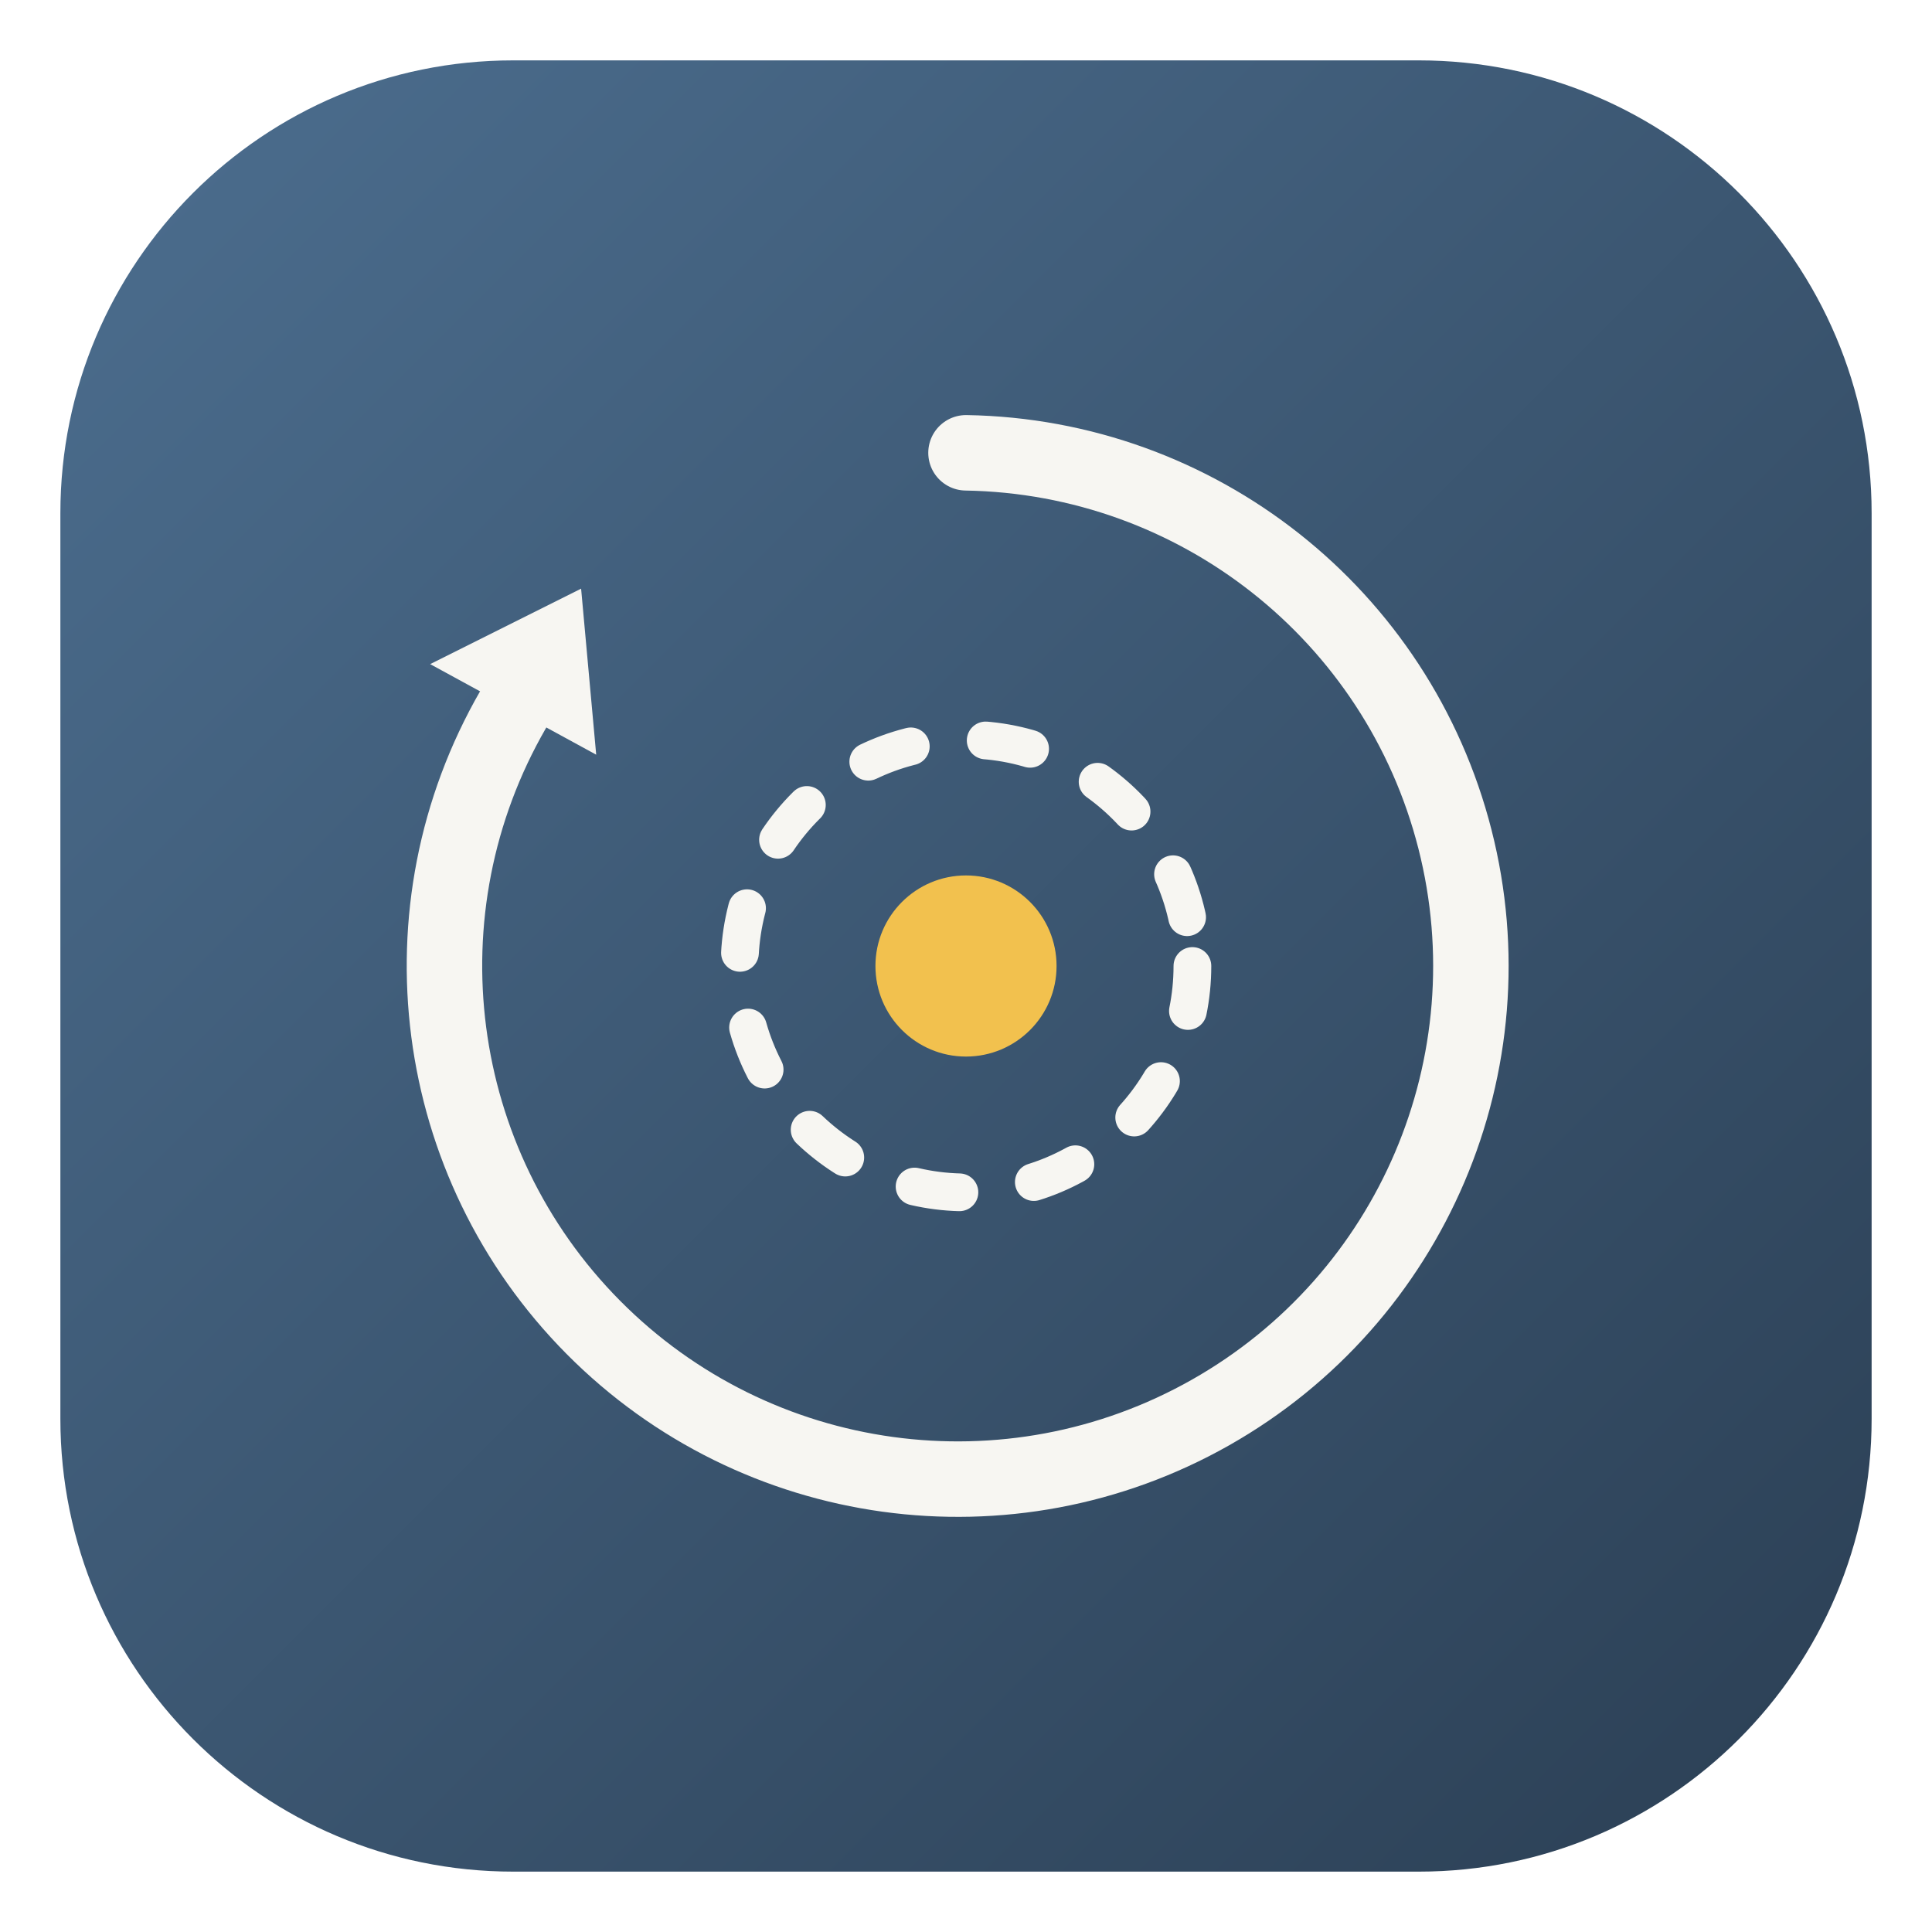
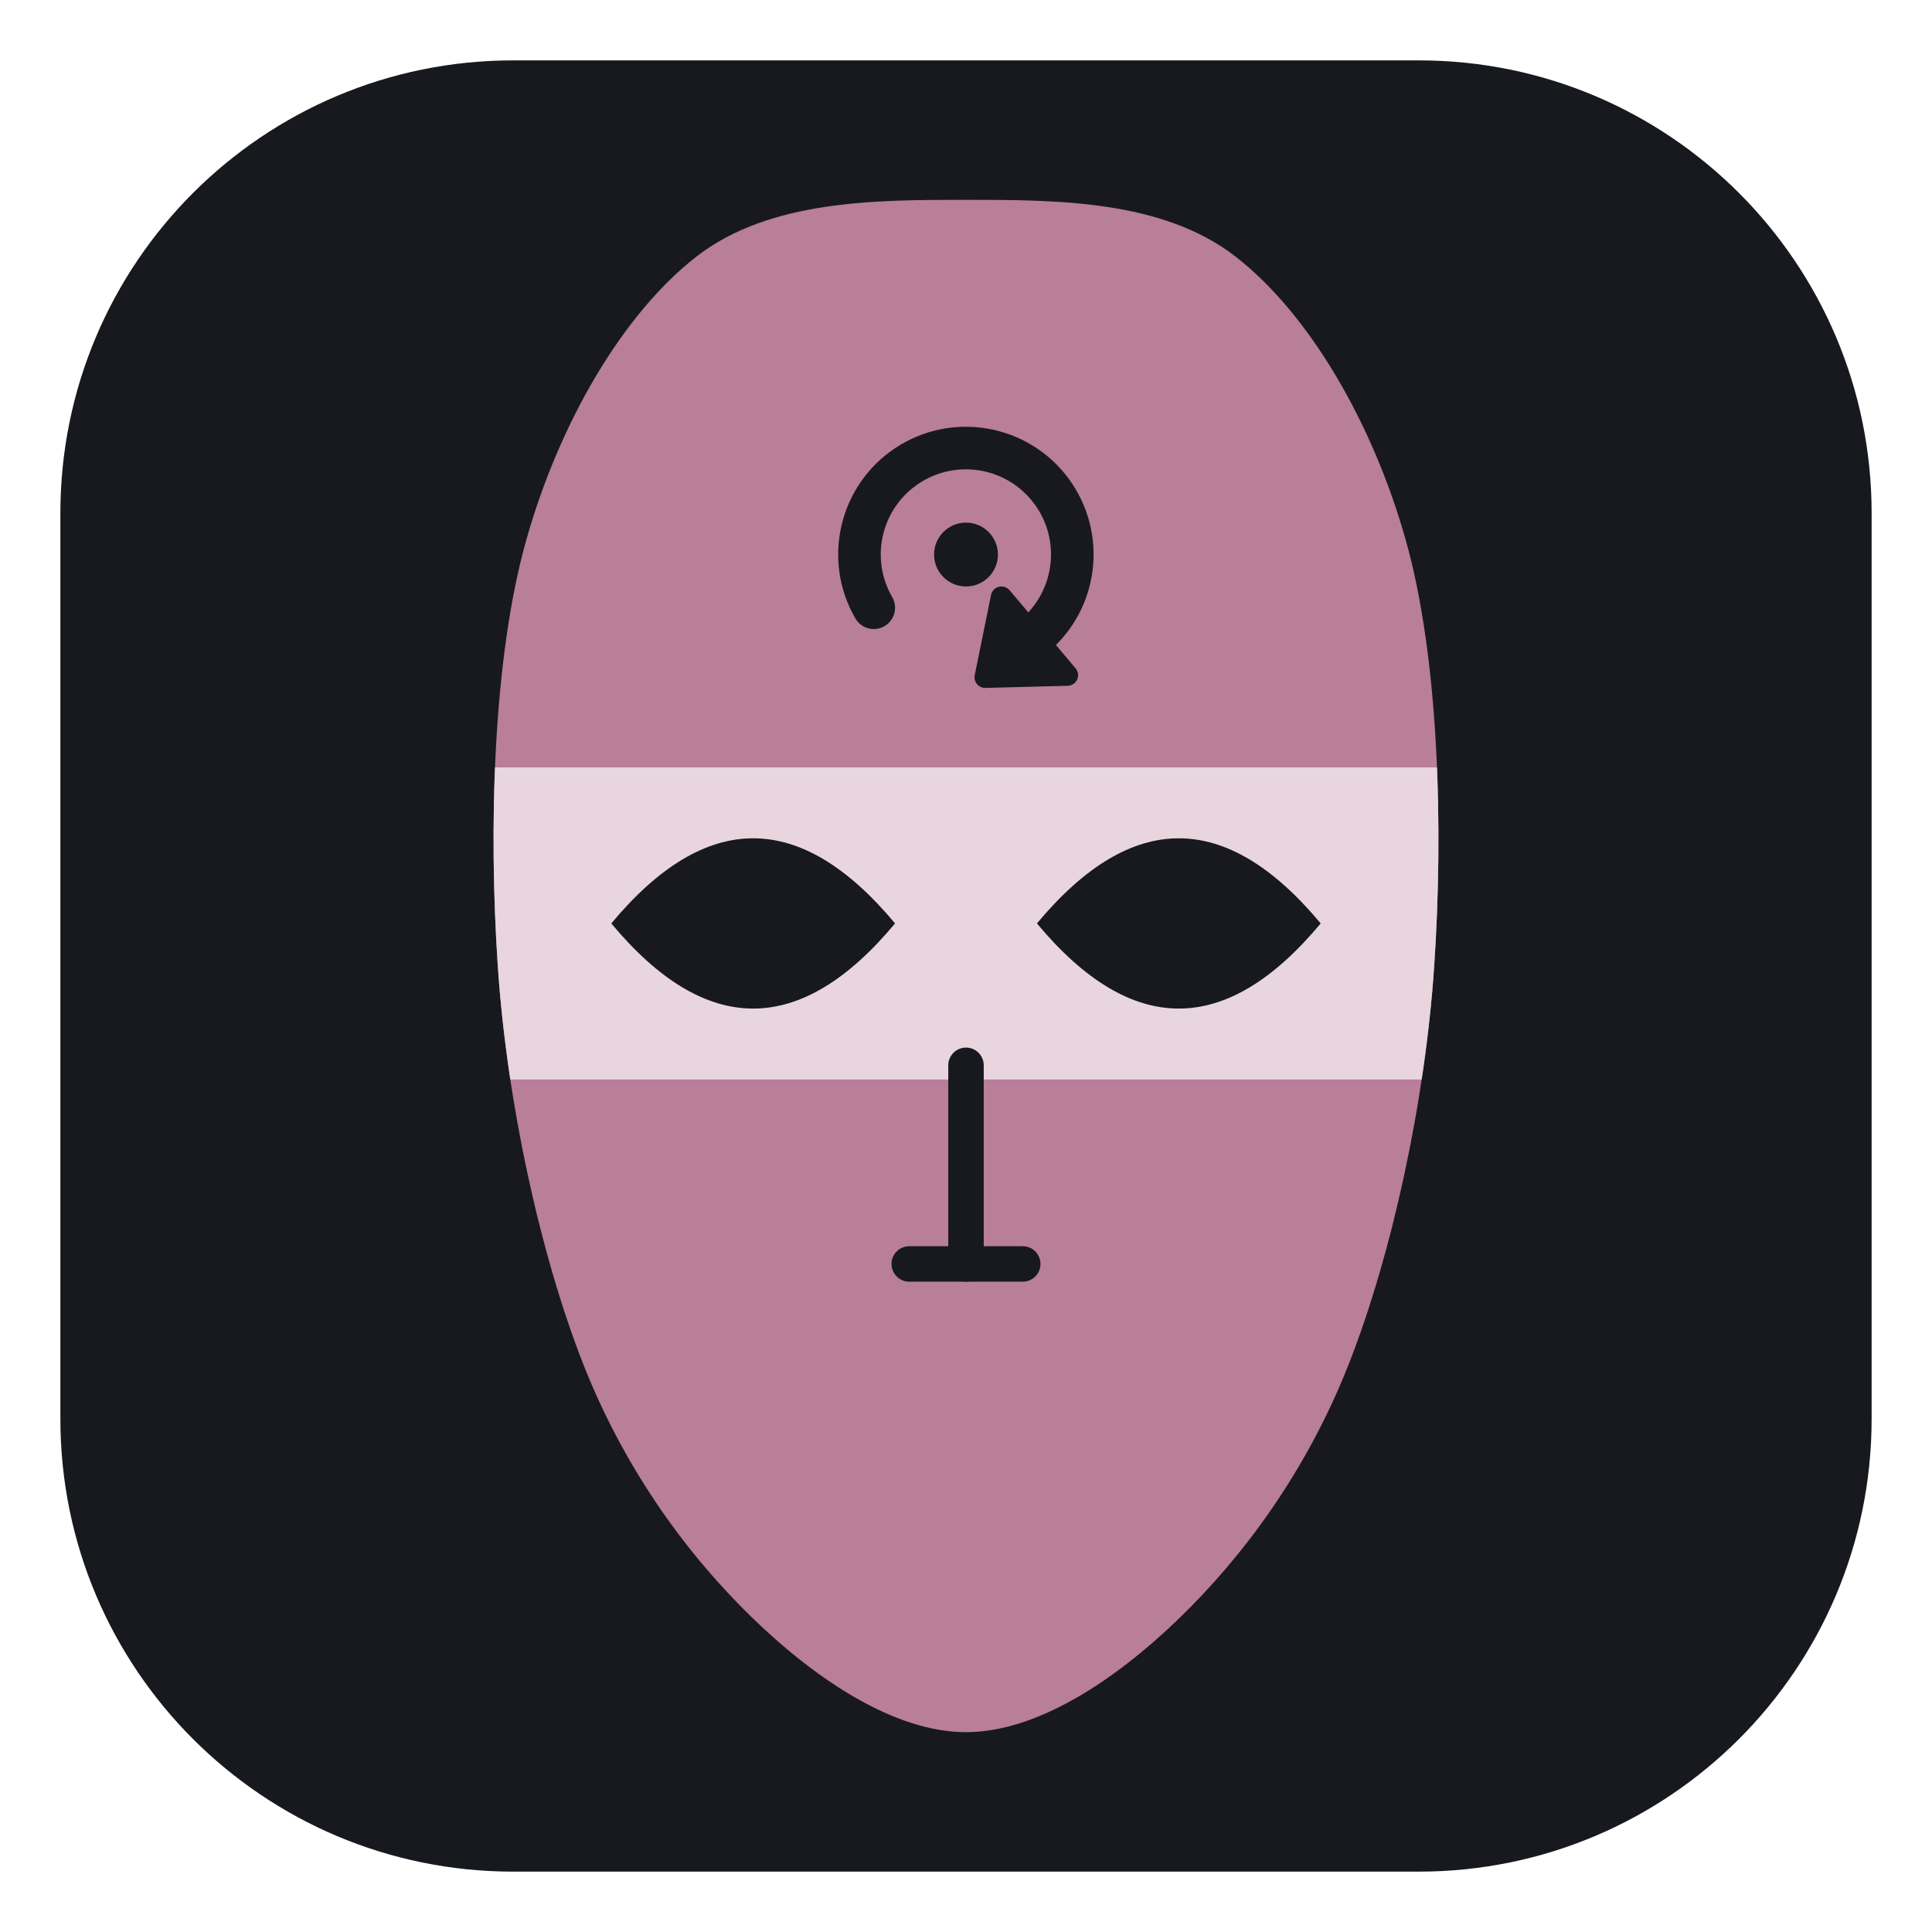
- <svg xmlns="http://www.w3.org/2000/svg" viewBox="0 0 256 256" width="256" height="256" role="img" aria-label="generalist emblem">
-   <defs>
-     <linearGradient id="g-generalist" x1="0" y1="0" x2="1" y2="1">
-       <stop offset="0" stop-color="#4C6E8F" />
-       <stop offset="1" stop-color="#2B3F54" />
-     </linearGradient>
-   </defs>
-   <rect x="8" y="8" width="240" height="240" rx="60" fill="url(#g-generalist)" />
-   <g fill="none" stroke="#F7F6F2" stroke-width="10" stroke-linecap="round" stroke-linejoin="round">
-     <path d="M128 60 A68 68 0 1 1 68 94" fill="none" />
-     <polygon points="77,78 79,100 57,88" fill="#F7F6F2" stroke="none" />
-     <circle cx="128" cy="128" r="12" fill="#F2C14E" stroke="none" />
-     <circle cx="128" cy="128" r="30" stroke-dasharray="6 10" stroke-width="5" />
+ <svg xmlns="http://www.w3.org/2000/svg" viewBox="0 0 256 256" width="256" height="256" role="img" aria-label="generalist emblem (v6)">
+   <rect x="8" y="8" width="240" height="240" rx="60" fill="#17191F" />
+   <g transform="translate(128 128) scale(0.94) translate(-128 -128)">
+     <defs>
+       <clipPath id="c6-generalist">
+         <path d="M128.0 20.0 C140.7 20.0 155.7 20.0 166.0 28.0 C176.3 36.0 185.3 51.3 190.0 68.0 C194.7 84.7 195.3 108.7 194.0 128.0 C192.7 147.3 188.0 168.7 182.0 184.0 C176.0 199.3 167.0 211.3 158.0 220.0 C149.0 228.7 138.0 236.0 128.0 236.0 C118.0 236.0 107.0 228.7 98.0 220.0 C89.0 211.3 80.0 199.3 74.0 184.0 C68.0 168.7 63.3 147.3 62.0 128.0 C60.7 108.7 61.3 84.7 66.0 68.0 C70.7 51.3 79.7 36.0 90.0 28.0 C100.3 20.0 115.3 20.0 128.0 20.0 Z" />
+       </clipPath>
+     </defs>
+     <path d="M128.0 20.0 C140.7 20.0 155.7 20.0 166.0 28.0 C176.3 36.0 185.3 51.3 190.0 68.0 C194.7 84.7 195.3 108.7 194.0 128.0 C192.7 147.3 188.0 168.7 182.0 184.0 C176.0 199.3 167.0 211.3 158.0 220.0 C149.0 228.7 138.0 236.0 128.0 236.0 C118.0 236.0 107.0 228.7 98.0 220.0 C89.0 211.3 80.0 199.3 74.0 184.0 C68.0 168.7 63.3 147.3 62.0 128.0 C60.7 108.7 61.3 84.7 66.0 68.0 C70.7 51.3 79.7 36.0 90.0 28.0 C100.3 20.0 115.3 20.0 128.0 20.0 Z" fill="#B97E99" />
+     <g clip-path="url(#c6-generalist)" fill="#E8D5DE">
+       <rect x="0" y="100" width="256" height="44" />
+     </g>
+     <path d="M78.0 122 Q98 98 118.0 122 Q98 146 78.0 122 Z" fill="#17191F" />
+     <path d="M138.0 122 Q158 98 178.0 122 Q158 146 138.0 122 Z" fill="#17191F" />
+     <line x1="128" y1="142" x2="128" y2="170" fill="none" stroke="#17191F" stroke-width="5" stroke-linecap="round" stroke-linejoin="round" />
+     <line x1="120" y1="170" x2="136" y2="170" fill="none" stroke="#17191F" stroke-width="5" stroke-linecap="round" stroke-linejoin="round" />
+     <path d="M115.0 77.5 A15 15 0 1 1 137.6 81.5" fill="none" stroke="#17191F" stroke-width="6" stroke-linecap="round" stroke-linejoin="round" />
+     <polygon points="130.7,87.3 142.3,87.0 133.0,76.0" fill="#17191F" stroke="#17191F" stroke-width="3" stroke-linejoin="round" />
+     <circle cx="128" cy="70" r="4.5" fill="#17191F" />
  </g>
</svg>
